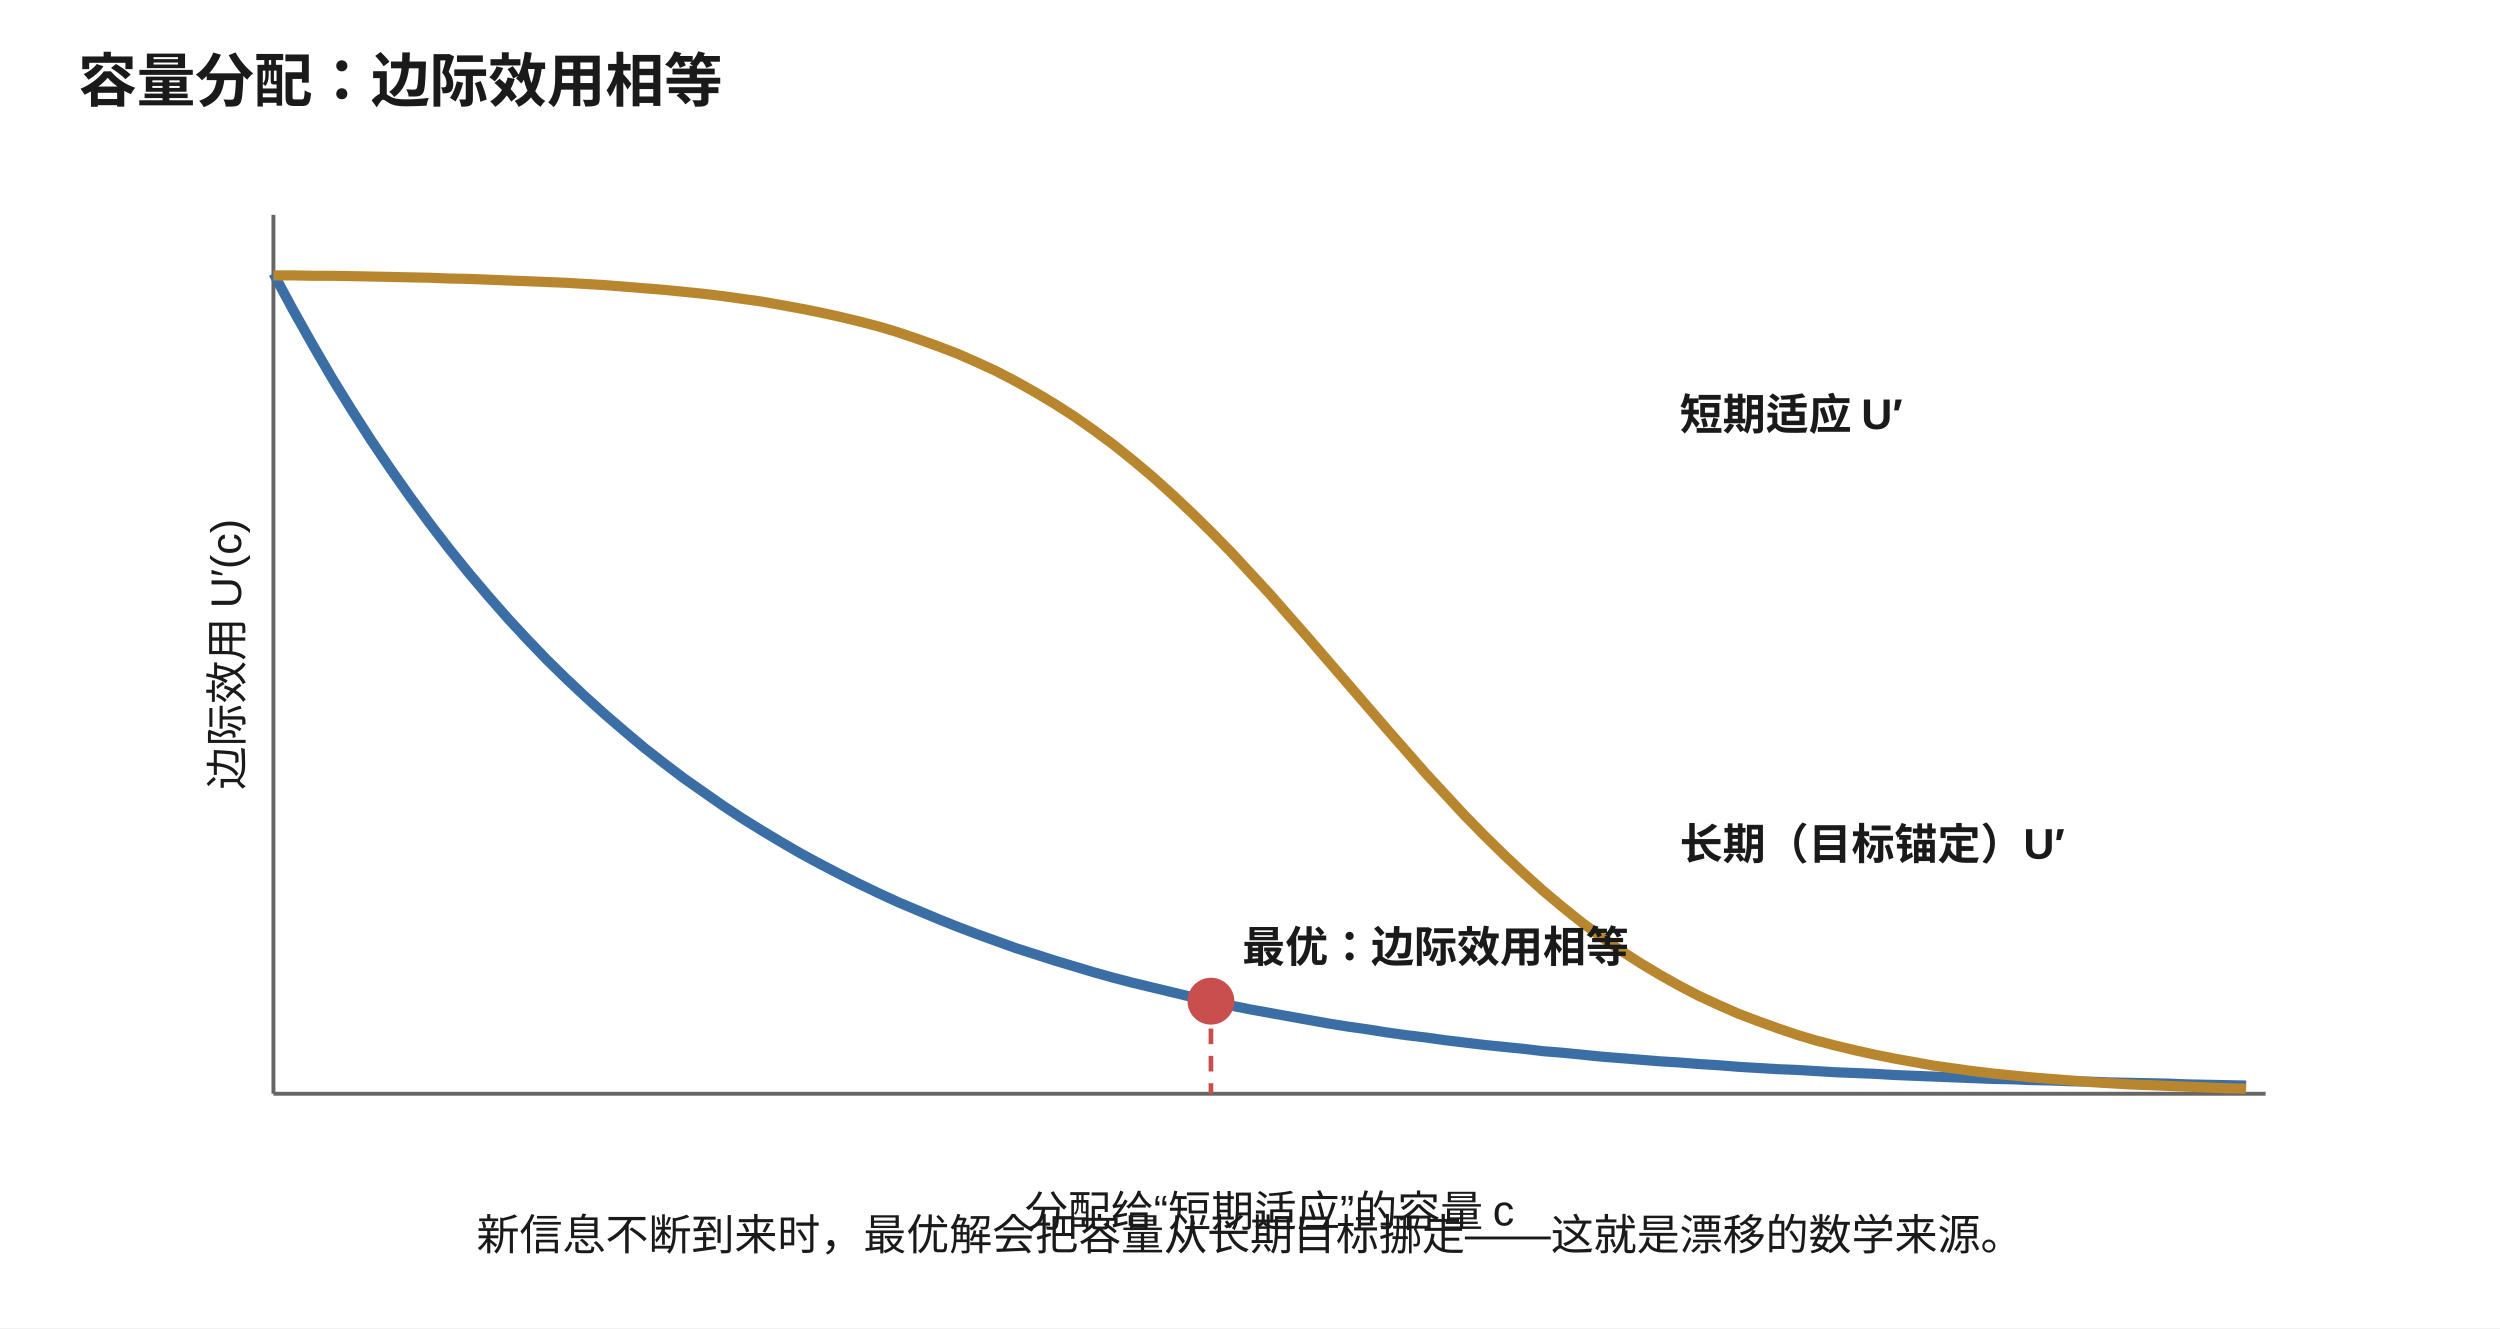
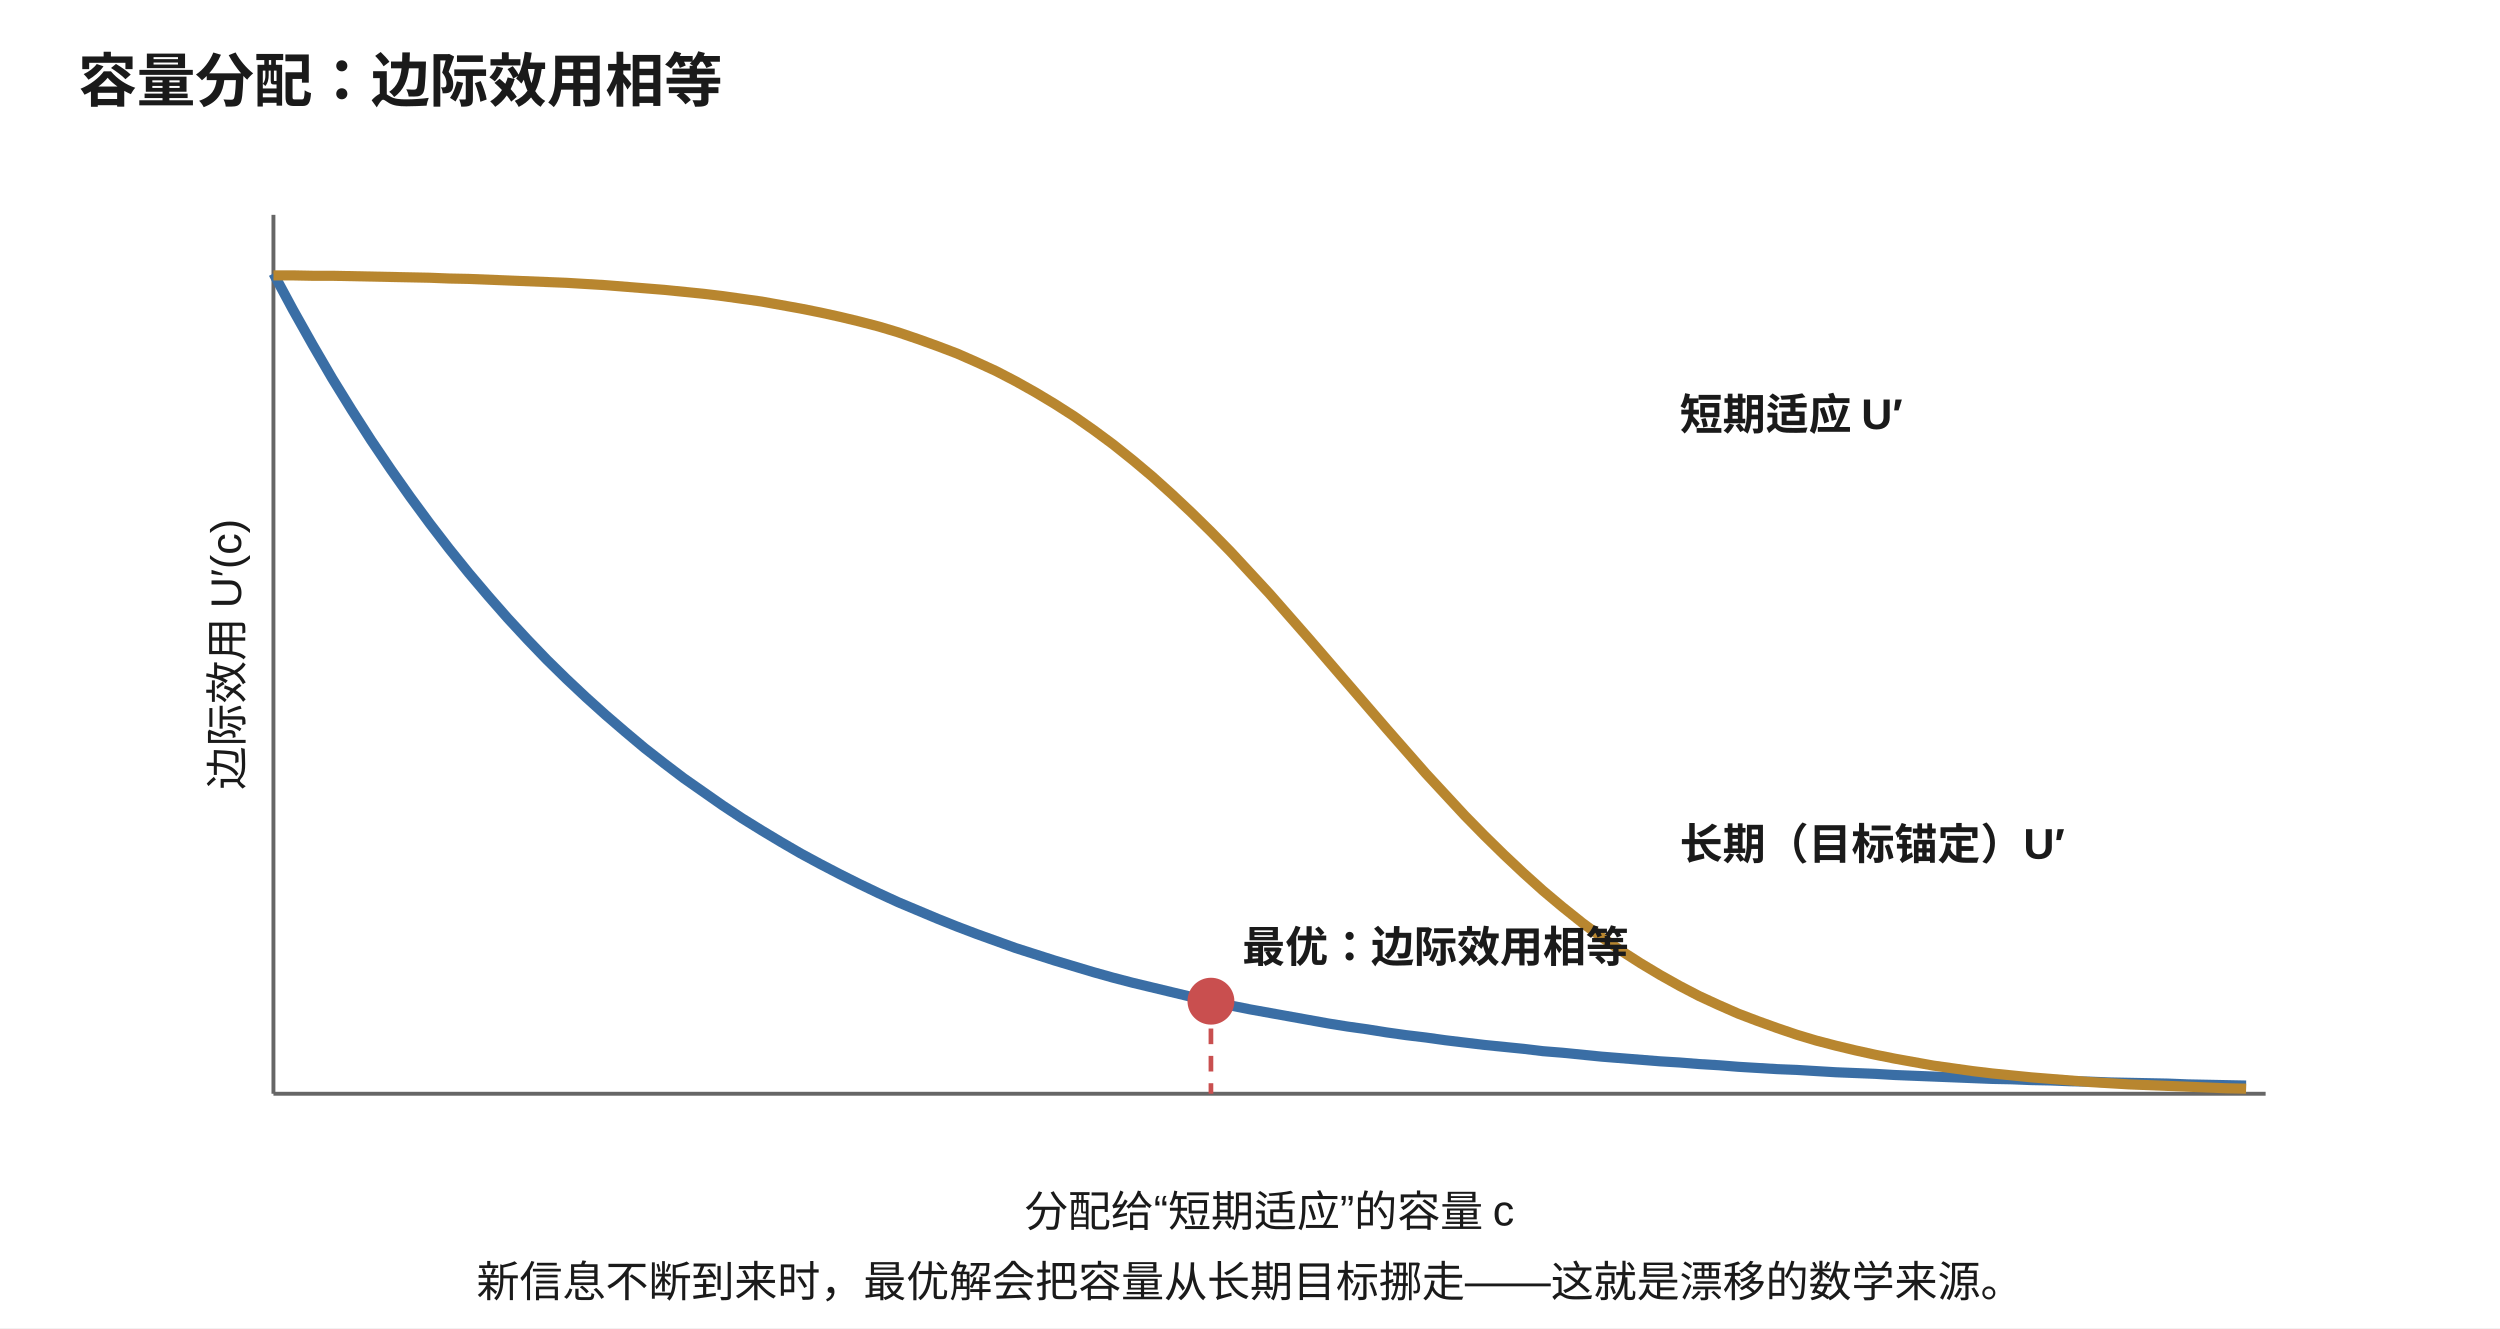
<svg xmlns="http://www.w3.org/2000/svg" viewBox="0 0 640 340" width="640" height="340">
  <rect x="0" y="0" width="640" height="340" fill="#ffffff" />
  <style>text{font-family:'Microsoft YaHei','SimHei',Arial,sans-serif;fill:#1a1a1a;}.s{font-family:'Times New Roman',SimSun,serif;}.t{font-size:15px;font-weight:700;}.l{font-size:11px;}.ax{stroke:#666;stroke-width:1;}.g{stroke:#cfcfcf;stroke-width:1;}</style>
  <text x="20" y="26" class="t">容量分配：边际效用相等</text>
  <line x1="70" y1="280" x2="580" y2="280" class="ax" />
  <line x1="70" y1="280" x2="70" y2="55" class="ax" />
  <text x="325.0" y="314" class="l" text-anchor="middle">分配给“短期适应”的容量 c</text>
  <text x="62" y="167.5" class="l" text-anchor="middle" transform="rotate(-90 62 167.5)">边际效用 U′(c)</text>
  <polyline points="70.0,70.0 75.0,79.3 80.0,88.2 85.0,96.8 90.0,104.9 95.0,112.7 100.0,120.1 105.0,127.2 110.0,134.0 115.0,140.5 120.0,146.7 125.0,152.6 130.0,158.3 135.0,163.7 140.0,168.9 145.0,173.8 150.0,178.5 155.0,183.0 160.0,187.3 165.0,191.5 170.0,195.4 175.0,199.2 180.0,202.7 185.0,206.2 190.0,209.5 195.0,212.6 200.0,215.6 205.0,218.5 210.0,221.2 215.0,223.8 220.0,226.3 225.0,228.7 230.0,231.0 235.0,233.1 240.0,235.2 245.0,237.2 250.0,239.1 255.0,240.9 260.0,242.7 265.0,244.3 270.0,245.9 275.0,247.4 280.0,248.9 285.0,250.3 290.0,251.6 295.0,252.8 300.0,254.0 305.0,255.2 310.0,256.3 315.0,257.4 320.0,258.4 325.0,259.3 330.0,260.2 335.0,261.1 340.0,262.0 345.0,262.8 350.0,263.5 355.0,264.3 360.0,265.0 365.0,265.6 370.0,266.3 375.0,266.9 380.0,267.5 385.0,268.0 390.0,268.5 395.0,269.1 400.0,269.5 405.0,270.0 410.0,270.5 415.0,270.9 420.0,271.3 425.0,271.7 430.0,272.0 435.0,272.4 440.0,272.7 445.0,273.1 450.0,273.4 455.0,273.7 460.0,273.9 465.0,274.2 470.0,274.5 475.0,274.7 480.0,274.9 485.0,275.2 490.0,275.4 495.0,275.6 500.0,275.8 505.0,276.0 510.0,276.2 515.0,276.3 520.0,276.5 525.0,276.6 530.0,276.8 535.0,276.9 540.0,277.1 545.0,277.2 550.0,277.3 555.0,277.4 560.0,277.6 565.0,277.7 570.0,277.8 575.0,277.9" fill="none" stroke="#3a6ea5" stroke-width="2.6" />
  <polyline points="70.0,70.5 75.0,70.5 80.0,70.6 85.0,70.6 90.0,70.7 95.0,70.8 100.0,70.9 105.0,71.0 110.0,71.1 115.0,71.3 120.0,71.4 125.0,71.6 130.0,71.8 135.0,72.0 140.0,72.2 145.0,72.4 150.0,72.7 155.0,73.0 160.0,73.4 165.0,73.8 170.0,74.2 175.0,74.7 180.0,75.2 185.0,75.8 190.0,76.5 195.0,77.2 200.0,78.1 205.0,79.0 210.0,80.0 215.0,81.1 220.0,82.3 225.0,83.6 230.0,85.1 235.0,86.8 240.0,88.6 245.0,90.5 250.0,92.7 255.0,95.0 260.0,97.6 265.0,100.4 270.0,103.4 275.0,106.6 280.0,110.1 285.0,113.8 290.0,117.8 295.0,122.0 300.0,126.5 305.0,131.2 310.0,136.1 315.0,141.2 320.0,146.6 325.0,152.0 330.0,157.7 335.0,163.4 340.0,169.2 345.0,175.0 350.0,180.8 355.0,186.6 360.0,192.3 365.0,198.0 370.0,203.4 375.0,208.8 380.0,213.9 385.0,218.8 390.0,223.5 395.0,228.0 400.0,232.2 405.0,236.2 410.0,239.9 415.0,243.4 420.0,246.6 425.0,249.6 430.0,252.4 435.0,255.0 440.0,257.3 445.0,259.5 450.0,261.4 455.0,263.2 460.0,264.9 465.0,266.4 470.0,267.7 475.0,268.9 480.0,270.0 485.0,271.0 490.0,271.9 495.0,272.8 500.0,273.5 505.0,274.2 510.0,274.8 515.0,275.3 520.0,275.8 525.0,276.2 530.0,276.6 535.0,277.0 540.0,277.3 545.0,277.6 550.0,277.8 555.0,278.0 560.0,278.2 565.0,278.4 570.0,278.6 575.0,278.7" fill="none" stroke="#b8862f" stroke-width="2.6" />
  <circle cx="310" cy="256.304" r="6" fill="#c94f4f" />
  <line x1="310" y1="256.304" x2="310" y2="280" stroke="#c94f4f" stroke-width="1.2" stroke-dasharray="4,3" />
  <text x="430" y="110" class="l" text-anchor="start" fill="#3a6ea5" font-weight="700">短期适应 U′</text>
  <text x="430" y="220" class="l" text-anchor="start" fill="#b8862f" font-weight="700">长期（目标锚定）U′</text>
  <text x="318" y="246.304" class="l" text-anchor="start" fill="#c94f4f" font-weight="700">最优：边际效用相等</text>
-   <text x="320" y="320" class="l" text-anchor="middle" fill="#1a1a1a" font-weight="normal">新信息不断到来时，最优解会把容量从长期目标挪走——这就是漂移的数学来源。</text>
+   <text x="320" y="332" class="l" text-anchor="middle" fill="#1a1a1a" font-weight="normal">新信息不断到来时，最优解会把容量从长期目标挪走——这就是漂移的数学来源。</text>
</svg>
